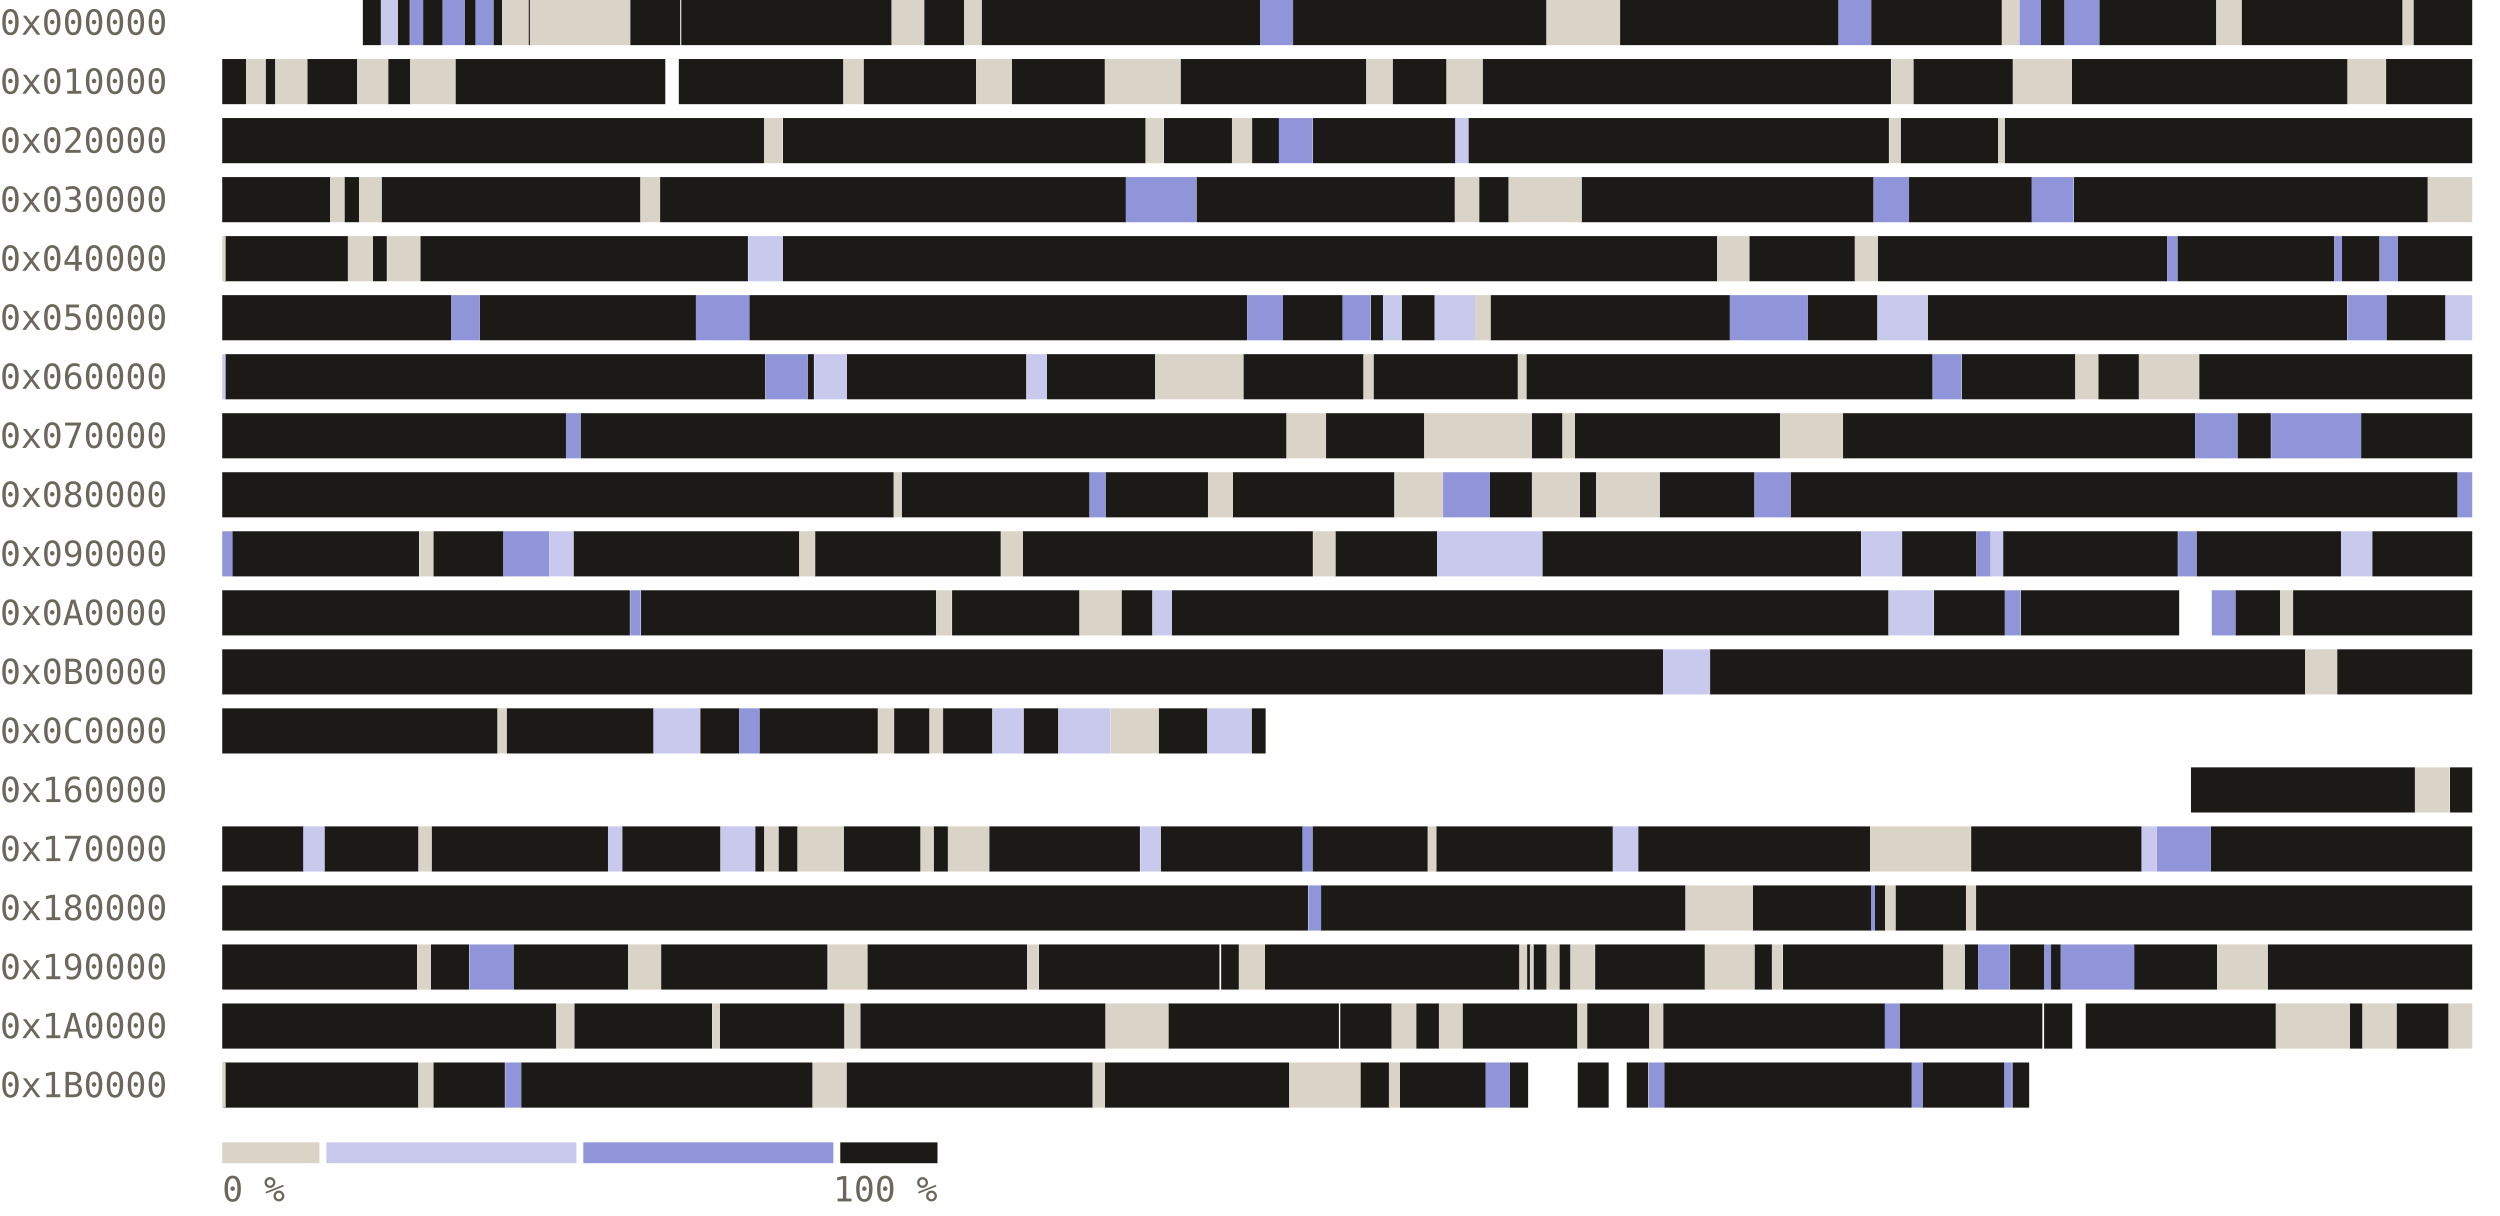
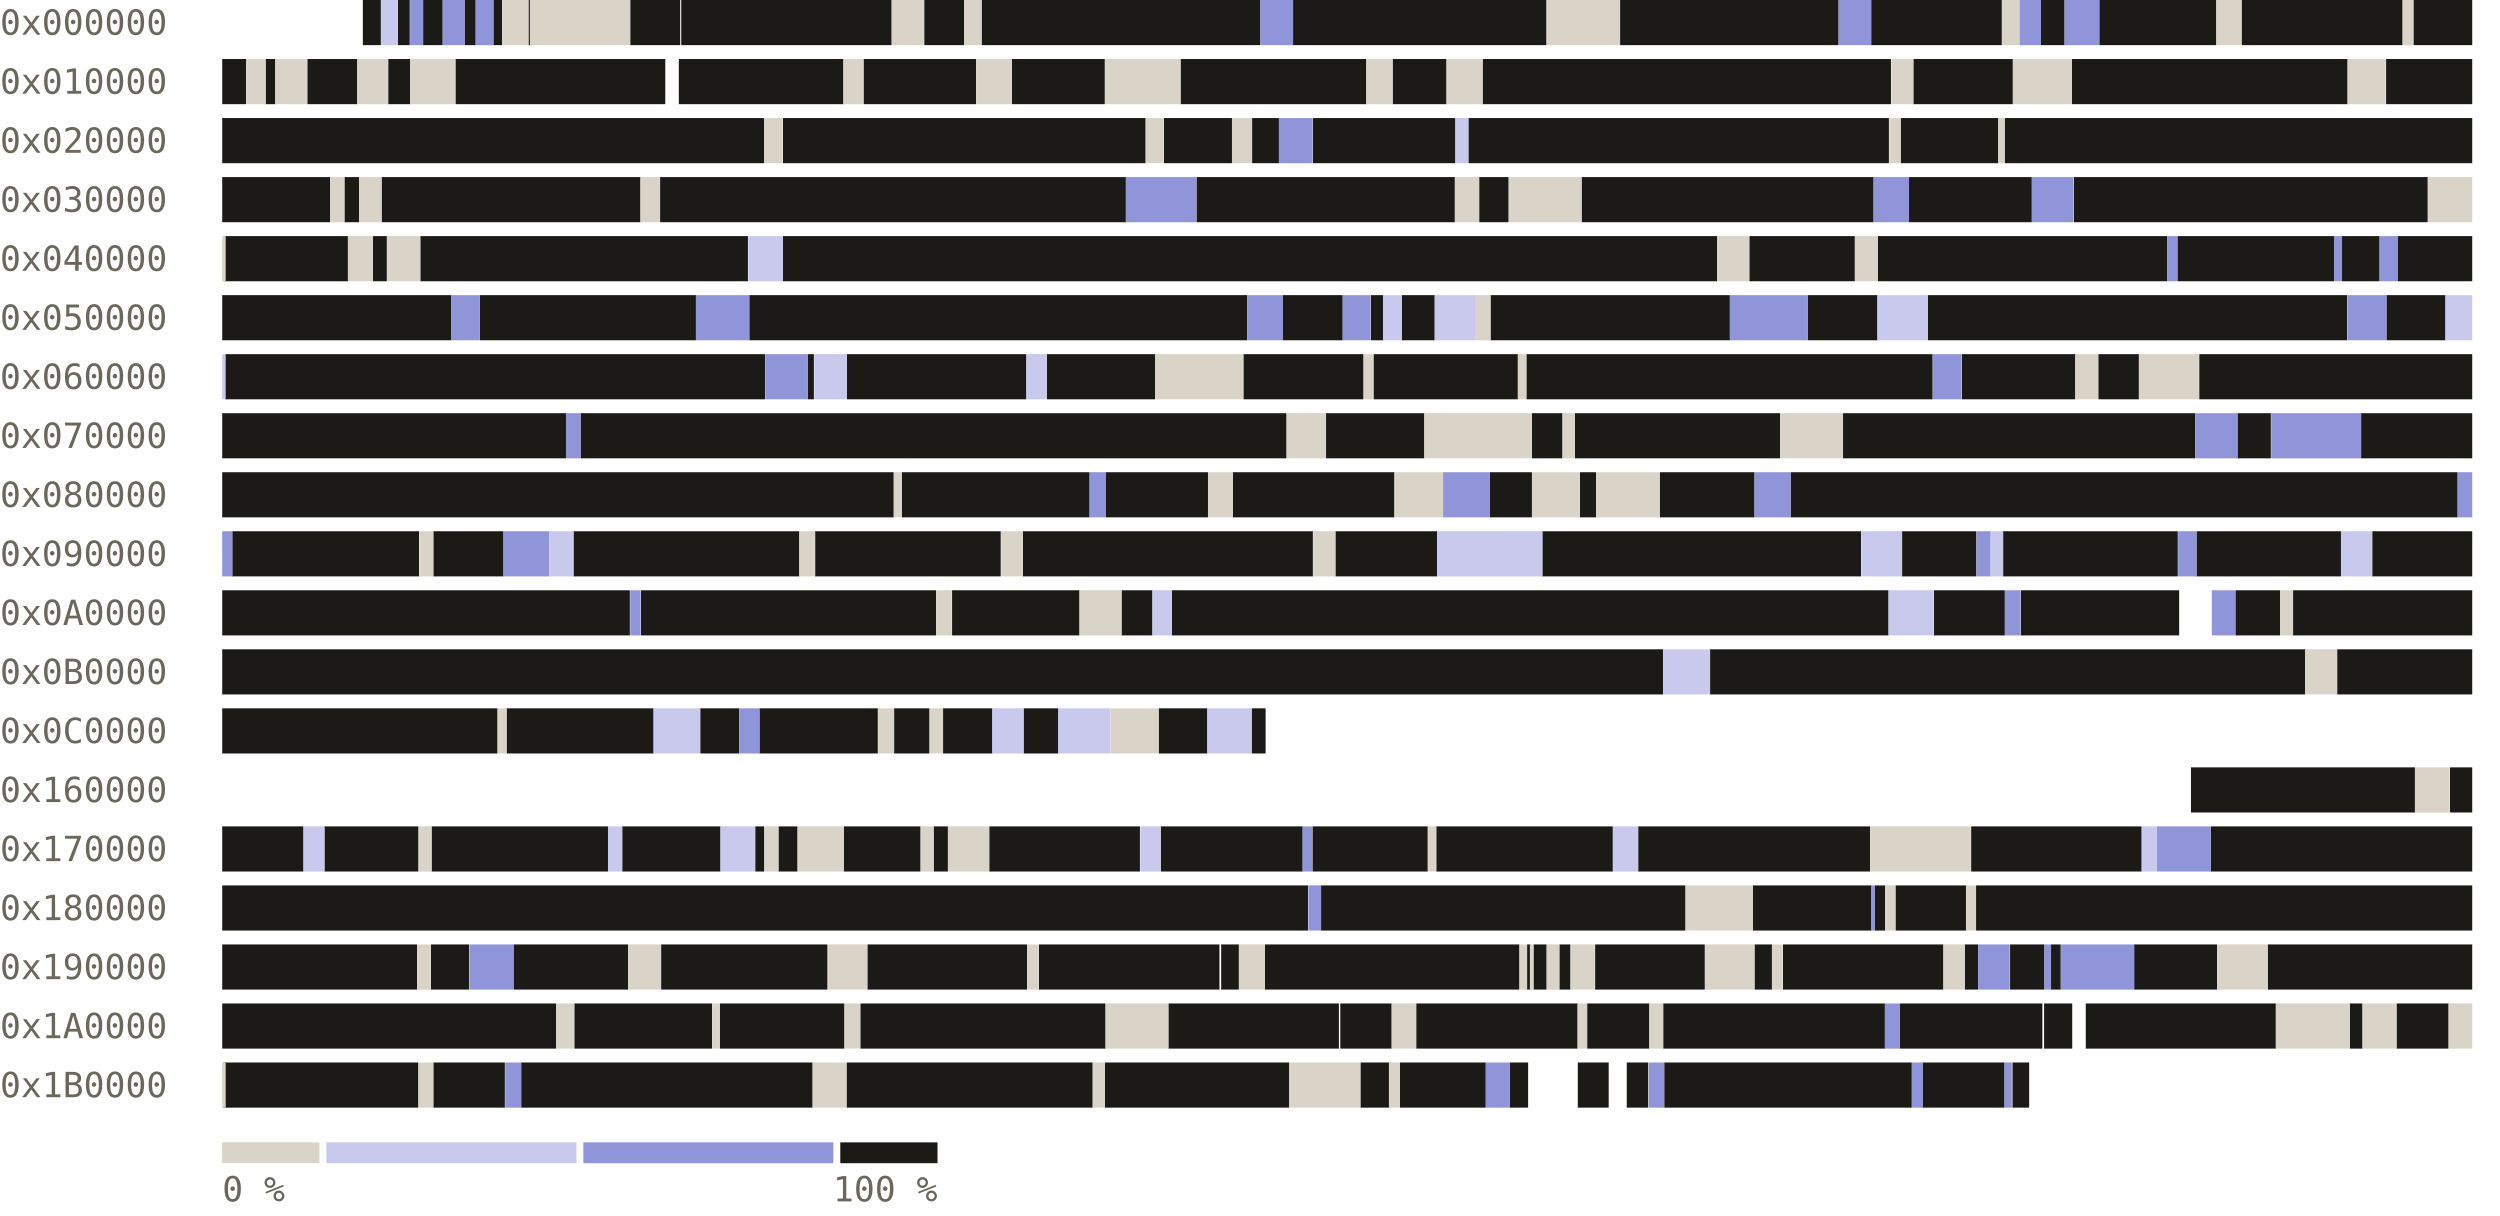
<svg xmlns="http://www.w3.org/2000/svg" viewBox="0 0 720 350" width="720" height="350">
  <style>text{font:10px monospace;fill:#6b675c}.q0{fill:#d9d4c7}.q1{fill:#e3e2f2}.q2{fill:#d6d6ef}.q3{fill:#c8c9ec}.q4{fill:#babce8}.q5{fill:#acafe4}.q6{fill:#9ea2df}.q7{fill:#9094d8}.q8{fill:#8186cf}.q9{fill:#7277c4}.q10{fill:#1b1a17}@media (prefers-color-scheme:dark){text{fill:#a8a293}.q0{fill:#4a463d}.q1{fill:#35375a}.q2{fill:#3c3f66}.q3{fill:#444772}.q4{fill:#4d517f}.q5{fill:#575b8c}.q6{fill:#62669a}.q7{fill:#6e72a8}.q8{fill:#7b7fb6}.q9{fill:#888cc4}.q10{fill:#d6d0bd}}</style>
  <text x="0" y="10">0x000000</text>
  <text x="0" y="27">0x010000</text>
  <text x="0" y="44">0x020000</text>
  <text x="0" y="61">0x030000</text>
  <text x="0" y="78">0x040000</text>
  <text x="0" y="95">0x050000</text>
  <text x="0" y="112">0x060000</text>
  <text x="0" y="129">0x070000</text>
  <text x="0" y="146">0x080000</text>
  <text x="0" y="163">0x090000</text>
  <text x="0" y="180">0x0A0000</text>
  <text x="0" y="197">0x0B0000</text>
  <text x="0" y="214">0x0C0000</text>
  <text x="0" y="231">0x160000</text>
  <text x="0" y="248">0x170000</text>
  <text x="0" y="265">0x180000</text>
  <text x="0" y="282">0x190000</text>
  <text x="0" y="299">0x1A0000</text>
  <text x="0" y="316">0x1B0000</text>
-   <path class="q10" d="M104.5 0h5.2v13h-5.2zM114.6 0h3.4v13h-3.4zM121.8 0h5.7v13h-5.7zM133.8 0h3.2v13h-3.2zM142.1 0h2.5v13h-2.5zM152.2 0h1v13h-1zM181.5 0h14.4v13h-14.4zM196.2 0h60.6v13h-60.6zM266.2 0h11.5v13h-11.5zM282.7 0h80.3v13h-80.3zM372.4 0h73v13h-73zM466.5 0h63v13h-63zM538.9 0h37.7v13h-37.7zM587.7 0h6.9v13h-6.9zM604.6 0h33.7v13h-33.7zM645.6 0h46.4v13h-46.4zM695.1 0h16.9v13h-16.9zM64 17h6.9v13h-6.9zM76.5 17h2.8v13h-2.8zM88.5 17h14.4v13h-14.4zM111.8 17h6.4v13h-6.4zM131.2 17h60.4v13h-60.4zM195.5 17h47.4v13h-47.4zM248.7 17h32.4v13h-32.4zM291.4 17h26.8v13h-26.8zM340 17h53.5v13h-53.5zM401.1 17h15.5v13h-15.5zM427 17h117.6v13h-117.6zM551 17h28.7v13h-28.7zM596.7 17h79.4v13h-79.4zM687.2 17h24.8v13h-24.8zM64 34h156.1v13h-156.1zM225.5 34h104.5v13h-104.5zM335.2 34h19.7v13h-19.7zM360.6 34h7.8v13h-7.8zM378.1 34h41.1v13h-41.1zM422.9 34h121.1v13h-121.1zM547.4 34h28.1v13h-28.1zM577.3 34h134.7v13h-134.7zM64 51h31.1v13h-31.1zM99.2 51h4.2v13h-4.2zM109.9 51h74.6v13h-74.6zM190.1 51h134.2v13h-134.2zM344.6 51h74.4v13h-74.4zM426 51h8.5v13h-8.5zM455.5 51h84.1v13h-84.1zM549.8 51h35.4v13h-35.4zM597.3 51h101.9v13h-101.9zM64.4 68h35.8v13h-35.8zM107.4 68h4v13h-4zM121 68h94.4v13h-94.4zM225.5 68h269.1v13h-269.1zM503.8 68h30.4v13h-30.4zM540.8 68h83.4v13h-83.4zM627.1 68h45.2v13h-45.2zM674.5 68h10.8v13h-10.8zM690.5 68h21.5v13h-21.5zM64 85h66v13h-66zM138.2 85h62.3v13h-62.3zM215.8 85h143.4v13h-143.4zM369.5 85h17.2v13h-17.2zM394.8 85h3.6v13h-3.6zM403.7 85h9.5v13h-9.5zM429.3 85h68.9v13h-68.9zM520.6 85h20.1v13h-20.1zM555.2 85h120.8v13h-120.8zM687.3 85h17v13h-17zM64.8 102h155.6v13h-155.6zM232.6 102h1.8v13h-1.8zM243.9 102h51.7v13h-51.7zM301.5 102h31.2v13h-31.2zM358.1 102h34.6v13h-34.6zM395.6 102h41.6v13h-41.6zM439.6 102h117v13h-117zM565 102h32.7v13h-32.7zM604.3 102h11.7v13h-11.7zM633.4 102h78.6v13h-78.6zM64 119h99v13h-99zM167.2 119h203.3v13h-203.3zM381.9 119h28.3v13h-28.3zM441.2 119h8.8v13h-8.8zM453.6 119h59.1v13h-59.1zM530.7 119h101.5v13h-101.5zM644.4 119h9.6v13h-9.6zM680 119h32v13h-32zM64 136h193.4v13h-193.4zM259.7 136h54.1v13h-54.1zM318.4 136h29.5v13h-29.5zM355 136h46.6v13h-46.6zM429.1 136h12.1v13h-12.1zM455 136h4.7v13h-4.7zM478 136h27.3v13h-27.3zM515.7 136h192.1v13h-192.1zM66.9 153h53.8v13h-53.8zM124.8 153h20.2v13h-20.2zM165.2 153h65v13h-65zM234.7 153h53.5v13h-53.5zM294.6 153h83.5v13h-83.5zM384.6 153h29.3v13h-29.3zM444.2 153h91.8v13h-91.8zM547.8 153h21.4v13h-21.4zM576.9 153h50.3v13h-50.3zM632.6 153h41.6v13h-41.6zM683.2 153h28.8v13h-28.8zM64 170h117.4v13h-117.4zM184.6 170h85v13h-85zM274.2 170h36.7v13h-36.7zM323 170h8.9v13h-8.9zM337.5 170h206.4v13h-206.4zM557 170h20.4v13h-20.4zM582 170h45.6v13h-45.6zM643.8 170h12.9v13h-12.9zM660.4 170h51.6v13h-51.6zM64 187h415v13h-415zM492.5 187h171.4v13h-171.4zM673.1 187h38.9v13h-38.9zM64 204h79.3v13h-79.3zM145.9 204h42.3v13h-42.3zM201.7 204h11.2v13h-11.2zM218.7 204h34.1v13h-34.1zM257.5 204h10.2v13h-10.2zM271.6 204h14.2v13h-14.2zM294.8 204h10v13h-10zM333.7 204h14v13h-14zM360.5 204h4v13h-4zM631 221h64.5v13h-64.5zM705.6 221h6.4v13h-6.4zM64 238h23.4v13h-23.4zM93.4 238h27.1v13h-27.1zM124.3 238h50.8v13h-50.8zM179.2 238h28.3v13h-28.3zM217.5 238h2.6v13h-2.6zM224.2 238h5.5v13h-5.5zM243 238h22.1v13h-22.1zM268.9 238h4.1v13h-4.1zM284.9 238h43.4v13h-43.4zM334.3 238h40.9v13h-40.9zM378 238h33.2v13h-33.2zM413.6 238h50.9v13h-50.9zM471.8 238h66.8v13h-66.8zM567.7 238h49.1v13h-49.1zM636.7 238h75.3v13h-75.3zM64 255h312.7v13h-312.7zM380.4 255h105v13h-105zM504.8 255h34.2v13h-34.2zM540 255h2.9v13h-2.9zM545.9 255h20.3v13h-20.3zM569.1 255h142.9v13h-142.9zM64 272h56.1v13h-56.1zM124.1 272h11v13h-11zM147.9 272h33v13h-33zM190.4 272h47.9v13h-47.9zM249.8 272h46v13h-46zM299.2 272h52v13h-52zM351.7 272h5.1v13h-5.1zM364.3 272h73.3v13h-73.3zM439.8 272h1v13h-1zM441.6 272h3.8v13h-3.8zM449.1 272h3.2v13h-3.2zM459.4 272h31.6v13h-31.6zM505.3 272h5.1v13h-5.1zM513.5 272h46.2v13h-46.2zM565.8 272h3.9v13h-3.9zM578.9 272h9.9v13h-9.9zM590.7 272h2.8v13h-2.8zM614.6 272h23.9v13h-23.9zM653.1 272h58.9v13h-58.9zM64 289h96.2v13h-96.2zM165.4 289h39.7v13h-39.7zM207.3 289h35.9v13h-35.9zM247.8 289h70.6v13h-70.6zM336.5 289h49.1v13h-49.1zM386 289h14.8v13h-14.8zM407.9 289h6.6v13h-6.6zM421.2 289h33.1v13h-33.1zM457.1 289h17.9v13h-17.9zM479 289h63.9v13h-63.9zM547.1 289h41.1v13h-41.1zM588.7 289h8.1v13h-8.1zM600.7 289h54.8v13h-54.8zM676.8 289h3.6v13h-3.6zM690.2 289h15v13h-15zM64.3 306h56.2v13h-56.2zM124.8 306h20.6v13h-20.6zM150.1 306h83.9v13h-83.9zM243.8 306h70.9v13h-70.9zM318.2 306h53.1v13h-53.1zM391.8 306h8.3v13h-8.3zM403.2 306h24.7v13h-24.7zM434.8 306h5.3v13h-5.3zM454.4 306h8.9v13h-8.9zM468.5 306h6.2v13h-6.2zM479.3 306h71.3v13h-71.3zM553.7 306h23.6v13h-23.6zM579.6 306h4.8v13h-4.8z" />
+   <path class="q10" d="M104.5 0h5.2v13h-5.2zM114.6 0h3.4v13h-3.4zM121.8 0h5.7v13h-5.7zM133.8 0h3.2v13h-3.2zM142.1 0h2.5v13h-2.5zM152.2 0h1v13h-1zM181.5 0h14.4v13h-14.4zM196.2 0h60.6v13h-60.6zM266.2 0h11.5v13h-11.5zM282.7 0h80.3v13h-80.3zM372.4 0h73v13h-73zM466.5 0h63v13h-63zM538.9 0h37.7v13h-37.7zM587.7 0h6.9v13h-6.9zM604.6 0h33.7v13h-33.7zM645.6 0h46.4v13h-46.4zM695.1 0h16.9v13h-16.9zM64 17h6.9v13h-6.9zM76.5 17h2.8v13h-2.8zM88.5 17h14.4v13h-14.4zM111.8 17h6.4v13h-6.4zM131.2 17h60.4v13h-60.4zM195.5 17h47.4v13h-47.4zM248.7 17h32.4v13h-32.4zM291.4 17h26.8v13h-26.8zM340 17h53.5v13h-53.5zM401.1 17h15.5v13h-15.5zM427 17h117.6v13h-117.6zM551 17h28.7v13h-28.7zM596.7 17h79.4v13h-79.4zM687.2 17h24.8v13h-24.8zM64 34h156.1v13h-156.1zM225.5 34h104.5v13h-104.5zM335.2 34h19.7v13h-19.7zM360.6 34h7.8v13h-7.8zM378.1 34h41.1v13h-41.1zM422.9 34h121.1v13h-121.1zM547.4 34h28.1v13h-28.1zM577.3 34h134.7v13h-134.7zM64 51h31.1v13h-31.1zM99.2 51h4.2v13h-4.2zM109.9 51h74.6v13h-74.6zM190.1 51h134.2v13h-134.2zM344.6 51h74.4v13h-74.4zM426 51h8.5v13h-8.5zM455.5 51h84.1v13h-84.1zM549.8 51h35.4v13h-35.4zM597.3 51h101.9v13h-101.9zM64.4 68h35.8v13h-35.8zM107.4 68h4v13h-4zM121 68h94.4v13h-94.4zM225.5 68h269.1v13h-269.1zM503.8 68h30.4v13h-30.4zM540.8 68h83.4v13h-83.4zM627.1 68h45.2v13h-45.2zM674.5 68h10.8v13h-10.8zM690.5 68h21.5v13h-21.5zM64 85h66v13h-66zM138.2 85h62.3v13h-62.3zM215.8 85h143.4v13h-143.4zM369.5 85h17.2v13h-17.2zM394.8 85h3.6v13h-3.6zM403.7 85h9.5v13h-9.5zM429.3 85h68.9v13h-68.9zM520.6 85h20.1v13h-20.1zM555.2 85h120.8v13h-120.8zM687.3 85h17v13h-17zM64.8 102h155.6v13h-155.6zM232.6 102h1.8v13h-1.8zM243.9 102h51.7v13h-51.7zM301.5 102h31.2v13h-31.2zM358.1 102h34.6v13h-34.6zM395.6 102h41.6v13h-41.6zM439.6 102h117v13h-117zM565 102h32.7v13h-32.7zM604.3 102h11.7v13h-11.7zM633.4 102h78.6v13h-78.6zM64 119h99v13h-99zM167.2 119h203.3v13h-203.3zM381.9 119h28.3v13h-28.3zM441.2 119h8.8v13h-8.8zM453.6 119h59.1v13h-59.1zM530.7 119h101.5v13h-101.5zM644.4 119h9.6v13h-9.6zM680 119h32v13h-32zM64 136h193.4v13h-193.4zM259.7 136h54.1v13h-54.1zM318.4 136h29.5v13h-29.5zM355 136h46.6v13h-46.6zM429.1 136h12.1v13h-12.1zM455 136h4.7v13h-4.7zM478 136h27.3v13h-27.3zM515.7 136h192.1v13h-192.1zM66.9 153h53.8v13h-53.8zM124.8 153h20.2v13h-20.2zM165.2 153h65v13h-65zM234.7 153h53.5v13h-53.5zM294.6 153h83.5v13h-83.5zM384.6 153h29.3v13h-29.3zM444.2 153h91.8v13h-91.8zM547.8 153h21.4v13h-21.4zM576.9 153h50.3v13h-50.3zM632.6 153h41.6v13h-41.6zM683.2 153h28.8v13h-28.8zM64 170h117.4v13h-117.4zM184.6 170h85v13h-85zM274.2 170h36.7v13h-36.7zM323 170h8.9v13h-8.9zM337.5 170h206.4v13h-206.4zM557 170h20.4v13h-20.4zM582 170h45.6v13h-45.6zM643.8 170h12.9v13h-12.9zM660.4 170h51.6v13h-51.6zM64 187h415v13h-415zM492.5 187h171.4v13h-171.4zM673.1 187h38.9v13h-38.9zM64 204h79.3v13h-79.3zM145.9 204h42.3v13h-42.3zM201.7 204h11.2v13h-11.2zM218.7 204h34.1v13h-34.1zM257.5 204h10.2v13h-10.2zM271.6 204h14.2v13h-14.2zM294.8 204h10v13h-10zM333.7 204h14v13h-14zM360.5 204h4v13h-4zM631 221h64.5v13h-64.5zM705.6 221h6.4v13h-6.4zM64 238h23.4v13h-23.4zM93.4 238h27.1v13h-27.1zM124.3 238h50.8v13h-50.8zM179.2 238h28.3v13h-28.3zM217.5 238h2.6v13h-2.6zM224.2 238h5.5v13h-5.5zM243 238h22.1v13h-22.1zM268.9 238h4.1v13h-4.1zM284.9 238h43.4v13h-43.4zM334.3 238h40.9v13h-40.9zM378 238h33.2v13h-33.2zM413.6 238h50.9v13h-50.9zM471.8 238h66.8v13h-66.8zM567.7 238h49.1v13h-49.1zM636.7 238h75.3v13h-75.3zM64 255h312.7v13h-312.7zM380.4 255h105v13h-105zM504.8 255h34.2v13h-34.2zM540 255h2.9v13h-2.9zM545.9 255h20.3v13h-20.3zM569.1 255h142.9v13h-142.9zM64 272h56.1v13h-56.1zM124.1 272h11v13h-11zM147.9 272h33v13h-33zM190.4 272h47.9v13h-47.9zM249.8 272h46v13h-46zM299.2 272h52v13h-52zM351.7 272h5.1v13h-5.1zM364.3 272h73.3v13h-73.3zM439.8 272h1v13h-1zM441.6 272h3.8v13h-3.8zM449.1 272h3.2v13h-3.2zM459.4 272h31.6v13h-31.6zM505.3 272h5.1v13h-5.1zM513.5 272h46.2v13h-46.2zM565.8 272h3.9v13h-3.9zM578.9 272h9.9v13h-9.9zM590.7 272h2.8v13h-2.8zM614.6 272h23.9v13h-23.9zM653.1 272h58.9v13h-58.9zM64 289h96.2v13h-96.2zM165.4 289h39.7v13h-39.7zM207.3 289h35.9v13h-35.9zM247.8 289h70.6v13h-70.6zM336.5 289h49.1v13h-49.1zM386 289h14.8v13h-14.8zM407.9 289h46.5v13h-46.5zM457.1 289h17.9v13h-17.9zM479 289h63.9v13h-63.9zM547.1 289h41.1v13h-41.1zM588.7 289h8.1v13h-8.1zM600.7 289h54.8v13h-54.8zM676.8 289h3.6v13h-3.6zM690.2 289h15v13h-15zM64.3 306h56.2v13h-56.2zM124.8 306h20.6v13h-20.6zM150.1 306h83.9v13h-83.9zM243.8 306h70.9v13h-70.9zM318.2 306h53.1v13h-53.1zM391.8 306h8.3v13h-8.3zM403.2 306h24.7v13h-24.7zM434.8 306h5.3v13h-5.3zM454.4 306h8.9v13h-8.9zM468.5 306h6.2v13h-6.2zM479.3 306h71.3v13h-71.3zM553.7 306h23.6v13h-23.6zM579.6 306h4.8v13h-4.8z" />
  <path class="q7" d="M118.1 0h3.8v13h-3.8zM127.5 0h6.3v13h-6.3zM137 0h5.1v13h-5.1zM363 0h9.4v13h-9.4zM529.6 0h9.3v13h-9.3zM581.6 0h6.2v13h-6.2zM594.6 0h10v13h-10zM368.3 34h9.7v13h-9.7zM324.2 51h20.3v13h-20.3zM539.6 51h10.2v13h-10.2zM585.1 51h12.1v13h-12.1zM624.2 68h2.9v13h-2.9zM672.3 68h2.2v13h-2.2zM685.4 68h5.1v13h-5.1zM130 85h8.2v13h-8.2zM200.4 85h15.4v13h-15.4zM359.2 85h10.3v13h-10.3zM386.7 85h8v13h-8zM498.2 85h22.4v13h-22.4zM676.1 85h11.2v13h-11.2zM220.5 102h12.1v13h-12.1zM556.6 102h8.3v13h-8.3zM163 119h4.2v13h-4.2zM632.2 119h12.2v13h-12.2zM654.1 119h25.9v13h-25.9zM313.8 136h4.6v13h-4.6zM415.6 136h13.5v13h-13.5zM505.3 136h10.4v13h-10.4zM707.8 136h4.2v13h-4.2zM64 153h2.9v13h-2.9zM145 153h13.2v13h-13.2zM569.3 153h4v13h-4zM627.3 153h5.3v13h-5.3zM181.5 170h3v13h-3zM577.4 170h4.5v13h-4.5zM637 170h6.8v13h-6.8zM212.9 204h5.9v13h-5.9zM375.1 238h2.8v13h-2.8zM621.1 238h15.6v13h-15.6zM376.8 255h3.7v13h-3.7zM538.9 255h1.1v13h-1.1zM135.2 272h12.7v13h-12.7zM569.7 272h9.1v13h-9.1zM588.8 272h1.9v13h-1.9zM593.5 272h21.2v13h-21.2zM542.8 289h4.3v13h-4.3zM145.5 306h4.6v13h-4.6zM427.9 306h6.9v13h-6.9zM474.9 306h4.4v13h-4.4zM550.6 306h3.2v13h-3.2zM577.3 306h2.1v13h-2.1z" />
  <path class="q3" d="M109.7 0h4.9v13h-4.9zM419.1 34h3.8v13h-3.8zM215.5 68h10v13h-10zM398.3 85h5.4v13h-5.4zM413.2 85h11.6v13h-11.6zM540.7 85h14.5v13h-14.5zM704.3 85h7.7v13h-7.7zM64 102h1v13h-1zM234.5 102h9.4v13h-9.4zM295.6 102h5.9v13h-5.9zM158.2 153h6.9v13h-6.9zM413.9 153h30.3v13h-30.3zM536.1 153h11.7v13h-11.7zM573.3 153h3.6v13h-3.6zM674.2 153h9v13h-9zM331.9 170h5.6v13h-5.6zM543.9 170h13v13h-13zM479.1 187h13.4v13h-13.4zM188.3 204h13.3v13h-13.3zM285.8 204h9v13h-9zM304.8 204h15v13h-15zM347.8 204h12.5v13h-12.5zM87.4 238h6.1v13h-6.1zM175.1 238h4.1v13h-4.1zM207.5 238h10v13h-10zM328.4 238h5.8v13h-5.8zM464.5 238h7.3v13h-7.3zM616.8 238h4.3v13h-4.3z" />
-   <path class="q0" d="M144.6 0h7.6v13h-7.6zM152.6 0h28.9v13h-28.9zM256.8 0h9.3v13h-9.3zM277.7 0h5v13h-5zM445.4 0h21.2v13h-21.2zM576.5 0h5v13h-5zM638.3 0h7.2v13h-7.2zM691.9 0h3.1v13h-3.1zM71 17h5.5v13h-5.5zM79.3 17h9.2v13h-9.2zM102.9 17h8.9v13h-8.9zM118.1 17h13v13h-13zM242.9 17h5.8v13h-5.8zM281.1 17h10.3v13h-10.3zM318.2 17h21.8v13h-21.8zM393.5 17h7.5v13h-7.5zM416.6 17h10.4v13h-10.4zM544.7 17h6.4v13h-6.4zM579.7 17h17v13h-17zM676.1 17h11v13h-11zM220.1 34h5.3v13h-5.3zM329.9 34h5.2v13h-5.2zM354.8 34h5.8v13h-5.8zM544.1 34h3.3v13h-3.3zM575.5 34h1.9v13h-1.9zM95.1 51h4.1v13h-4.1zM103.4 51h6.5v13h-6.5zM184.4 51h5.7v13h-5.7zM419 51h7v13h-7zM434.5 51h21v13h-21zM699.2 51h12.8v13h-12.8zM64 68h1v13h-1zM100.2 68h7.2v13h-7.2zM111.5 68h9.6v13h-9.6zM494.5 68h9.3v13h-9.3zM534.2 68h6.6v13h-6.6zM424.8 85h4.4v13h-4.4zM332.8 102h25.3v13h-25.3zM392.7 102h2.8v13h-2.8zM437.1 102h2.5v13h-2.5zM597.7 102h6.6v13h-6.6zM616 102h17.3v13h-17.3zM370.6 119h11.3v13h-11.3zM410.2 119h31v13h-31zM450 119h3.6v13h-3.6zM512.7 119h18.1v13h-18.1zM257.4 136h2.3v13h-2.3zM347.9 136h7.2v13h-7.2zM401.6 136h14v13h-14zM441.2 136h13.8v13h-13.8zM459.7 136h18.3v13h-18.3zM120.8 153h4v13h-4zM230.2 153h4.6v13h-4.6zM288.3 153h6.3v13h-6.3zM378.2 153h6.4v13h-6.4zM269.6 170h4.5v13h-4.5zM310.9 170h12.1v13h-12.1zM656.7 170h3.7v13h-3.7zM663.9 187h9.2v13h-9.2zM143.3 204h2.6v13h-2.6zM252.9 204h4.6v13h-4.6zM267.7 204h3.9v13h-3.9zM319.9 204h13.8v13h-13.8zM695.5 221h10v13h-10zM120.6 238h3.7v13h-3.7zM220.3 238h3.9v13h-3.9zM229.7 238h13.3v13h-13.3zM265.2 238h3.7v13h-3.7zM273 238h11.9v13h-11.9zM411.2 238h2.5v13h-2.5zM538.6 238h29v13h-29zM485.5 255h19.3v13h-19.3zM542.9 255h3v13h-3zM566.2 255h2.9v13h-2.9zM120.1 272h4v13h-4zM180.9 272h9.5v13h-9.5zM238.5 272h11.3v13h-11.3zM295.8 272h3.3v13h-3.3zM356.8 272h7.5v13h-7.5zM437.6 272h2.2v13h-2.2zM440.6 272h1.1v13h-1.1zM445.5 272h3.6v13h-3.6zM452.3 272h7v13h-7zM491 272h14.3v13h-14.3zM510.3 272h3.1v13h-3.1zM559.7 272h6.2v13h-6.2zM638.5 272h14.6v13h-14.6zM160.2 289h5.2v13h-5.2zM205.2 289h2.1v13h-2.1zM243.2 289h4.5v13h-4.5zM318.4 289h18.1v13h-18.1zM400.8 289h7v13h-7zM414.4 289h6.8v13h-6.8zM454.3 289h2.8v13h-2.8zM475 289h4v13h-4zM655.4 289h21.4v13h-21.4zM680.4 289h9.8v13h-9.8zM705.2 289h6.8v13h-6.8zM64 306h1v13h-1zM120.5 306h4.3v13h-4.3zM234.1 306h9.7v13h-9.7zM314.7 306h3.5v13h-3.5zM371.4 306h20.4v13h-20.4zM400 306h3.2v13h-3.2z" />
+   <path class="q0" d="M144.6 0h7.6v13h-7.6zM152.6 0h28.9v13h-28.9zM256.8 0h9.3v13h-9.3zM277.7 0h5v13h-5zM445.4 0h21.2v13h-21.2zM576.5 0h5v13h-5zM638.3 0h7.2v13h-7.2zM691.9 0h3.1v13h-3.1zM71 17h5.5v13h-5.5zM79.3 17h9.2v13h-9.2zM102.9 17h8.9v13h-8.9zM118.1 17h13v13h-13zM242.9 17h5.8v13h-5.8zM281.1 17h10.3v13h-10.3zM318.2 17h21.8v13h-21.8zM393.5 17h7.5v13h-7.5zM416.6 17h10.4v13h-10.4zM544.7 17h6.4v13h-6.4zM579.7 17h17v13h-17zM676.1 17h11v13h-11zM220.1 34h5.3v13h-5.3zM329.9 34h5.2v13h-5.2zM354.8 34h5.8v13h-5.8zM544.1 34h3.3v13h-3.3zM575.5 34h1.9v13h-1.9zM95.1 51h4.1v13h-4.1zM103.4 51h6.5v13h-6.5zM184.4 51h5.7v13h-5.7zM419 51h7v13h-7zM434.5 51h21v13h-21zM699.2 51h12.8v13h-12.8zM64 68h1v13h-1zM100.2 68h7.2v13h-7.2zM111.5 68h9.6v13h-9.6zM494.5 68h9.3v13h-9.3zM534.2 68h6.6v13h-6.6zM424.8 85h4.4v13h-4.4zM332.8 102h25.3v13h-25.3zM392.7 102h2.8v13h-2.8zM437.1 102h2.5v13h-2.5zM597.7 102h6.6v13h-6.6zM616 102h17.3v13h-17.3zM370.6 119h11.3v13h-11.3zM410.2 119h31v13h-31zM450 119h3.6v13h-3.6zM512.7 119h18.1v13h-18.1zM257.4 136h2.3v13h-2.3zM347.9 136h7.2v13h-7.2zM401.6 136h14v13h-14zM441.2 136h13.8v13h-13.8zM459.7 136h18.3v13h-18.3zM120.8 153h4v13h-4zM230.2 153h4.6v13h-4.6zM288.3 153h6.3v13h-6.3zM378.2 153h6.4v13h-6.4zM269.6 170h4.5v13h-4.5zM310.9 170h12.1v13h-12.1zM656.7 170h3.7v13h-3.7zM663.9 187h9.2v13h-9.2zM143.3 204h2.6v13h-2.6zM252.9 204h4.6v13h-4.6zM267.7 204h3.9v13h-3.9zM319.9 204h13.8v13h-13.8zM695.5 221h10v13h-10zM120.6 238h3.7v13h-3.7zM220.3 238h3.9v13h-3.9zM229.7 238h13.3v13h-13.3zM265.2 238h3.7v13h-3.7zM273 238h11.9v13h-11.9zM411.2 238h2.5v13h-2.5zM538.6 238h29v13h-29zM485.5 255h19.3v13h-19.3zM542.9 255h3v13h-3zM566.2 255h2.9v13h-2.9zM120.1 272h4v13h-4zM180.9 272h9.5v13h-9.5zM238.5 272h11.3v13h-11.3zM295.8 272h3.3v13h-3.3zM356.8 272h7.5v13h-7.5zM437.6 272h2.2v13h-2.2zM440.6 272h1.1v13h-1.1zM445.5 272h3.6v13h-3.6zM452.3 272h7v13h-7zM491 272h14.3v13h-14.3zM510.3 272h3.1v13h-3.1zM559.7 272h6.2v13h-6.2zM638.5 272h14.6v13h-14.6zM160.2 289h5.2v13h-5.2zM205.2 289h2.1v13h-2.1zM243.2 289h4.5v13h-4.5zM318.4 289h18.1v13h-18.1zM400.8 289h7v13h-7zM454.3 289h2.8v13h-2.8zM475 289h4v13h-4zM655.4 289h21.4v13h-21.4zM680.4 289h9.8v13h-9.8zM705.2 289h6.8v13h-6.8zM64 306h1v13h-1zM120.5 306h4.3v13h-4.3zM234.1 306h9.7v13h-9.7zM314.7 306h3.5v13h-3.5zM371.4 306h20.4v13h-20.4zM400 306h3.2v13h-3.2z" />
  <rect class="q0" x="64" y="329" width="28" height="6" />
  <rect class="q3" x="94" y="329" width="72" height="6" />
  <rect class="q7" x="168" y="329" width="72" height="6" />
  <rect class="q10" x="242" y="329" width="28" height="6" />
  <text x="64" y="346">0 %</text>
  <text x="270" y="346" text-anchor="end">100 %</text>
</svg>
